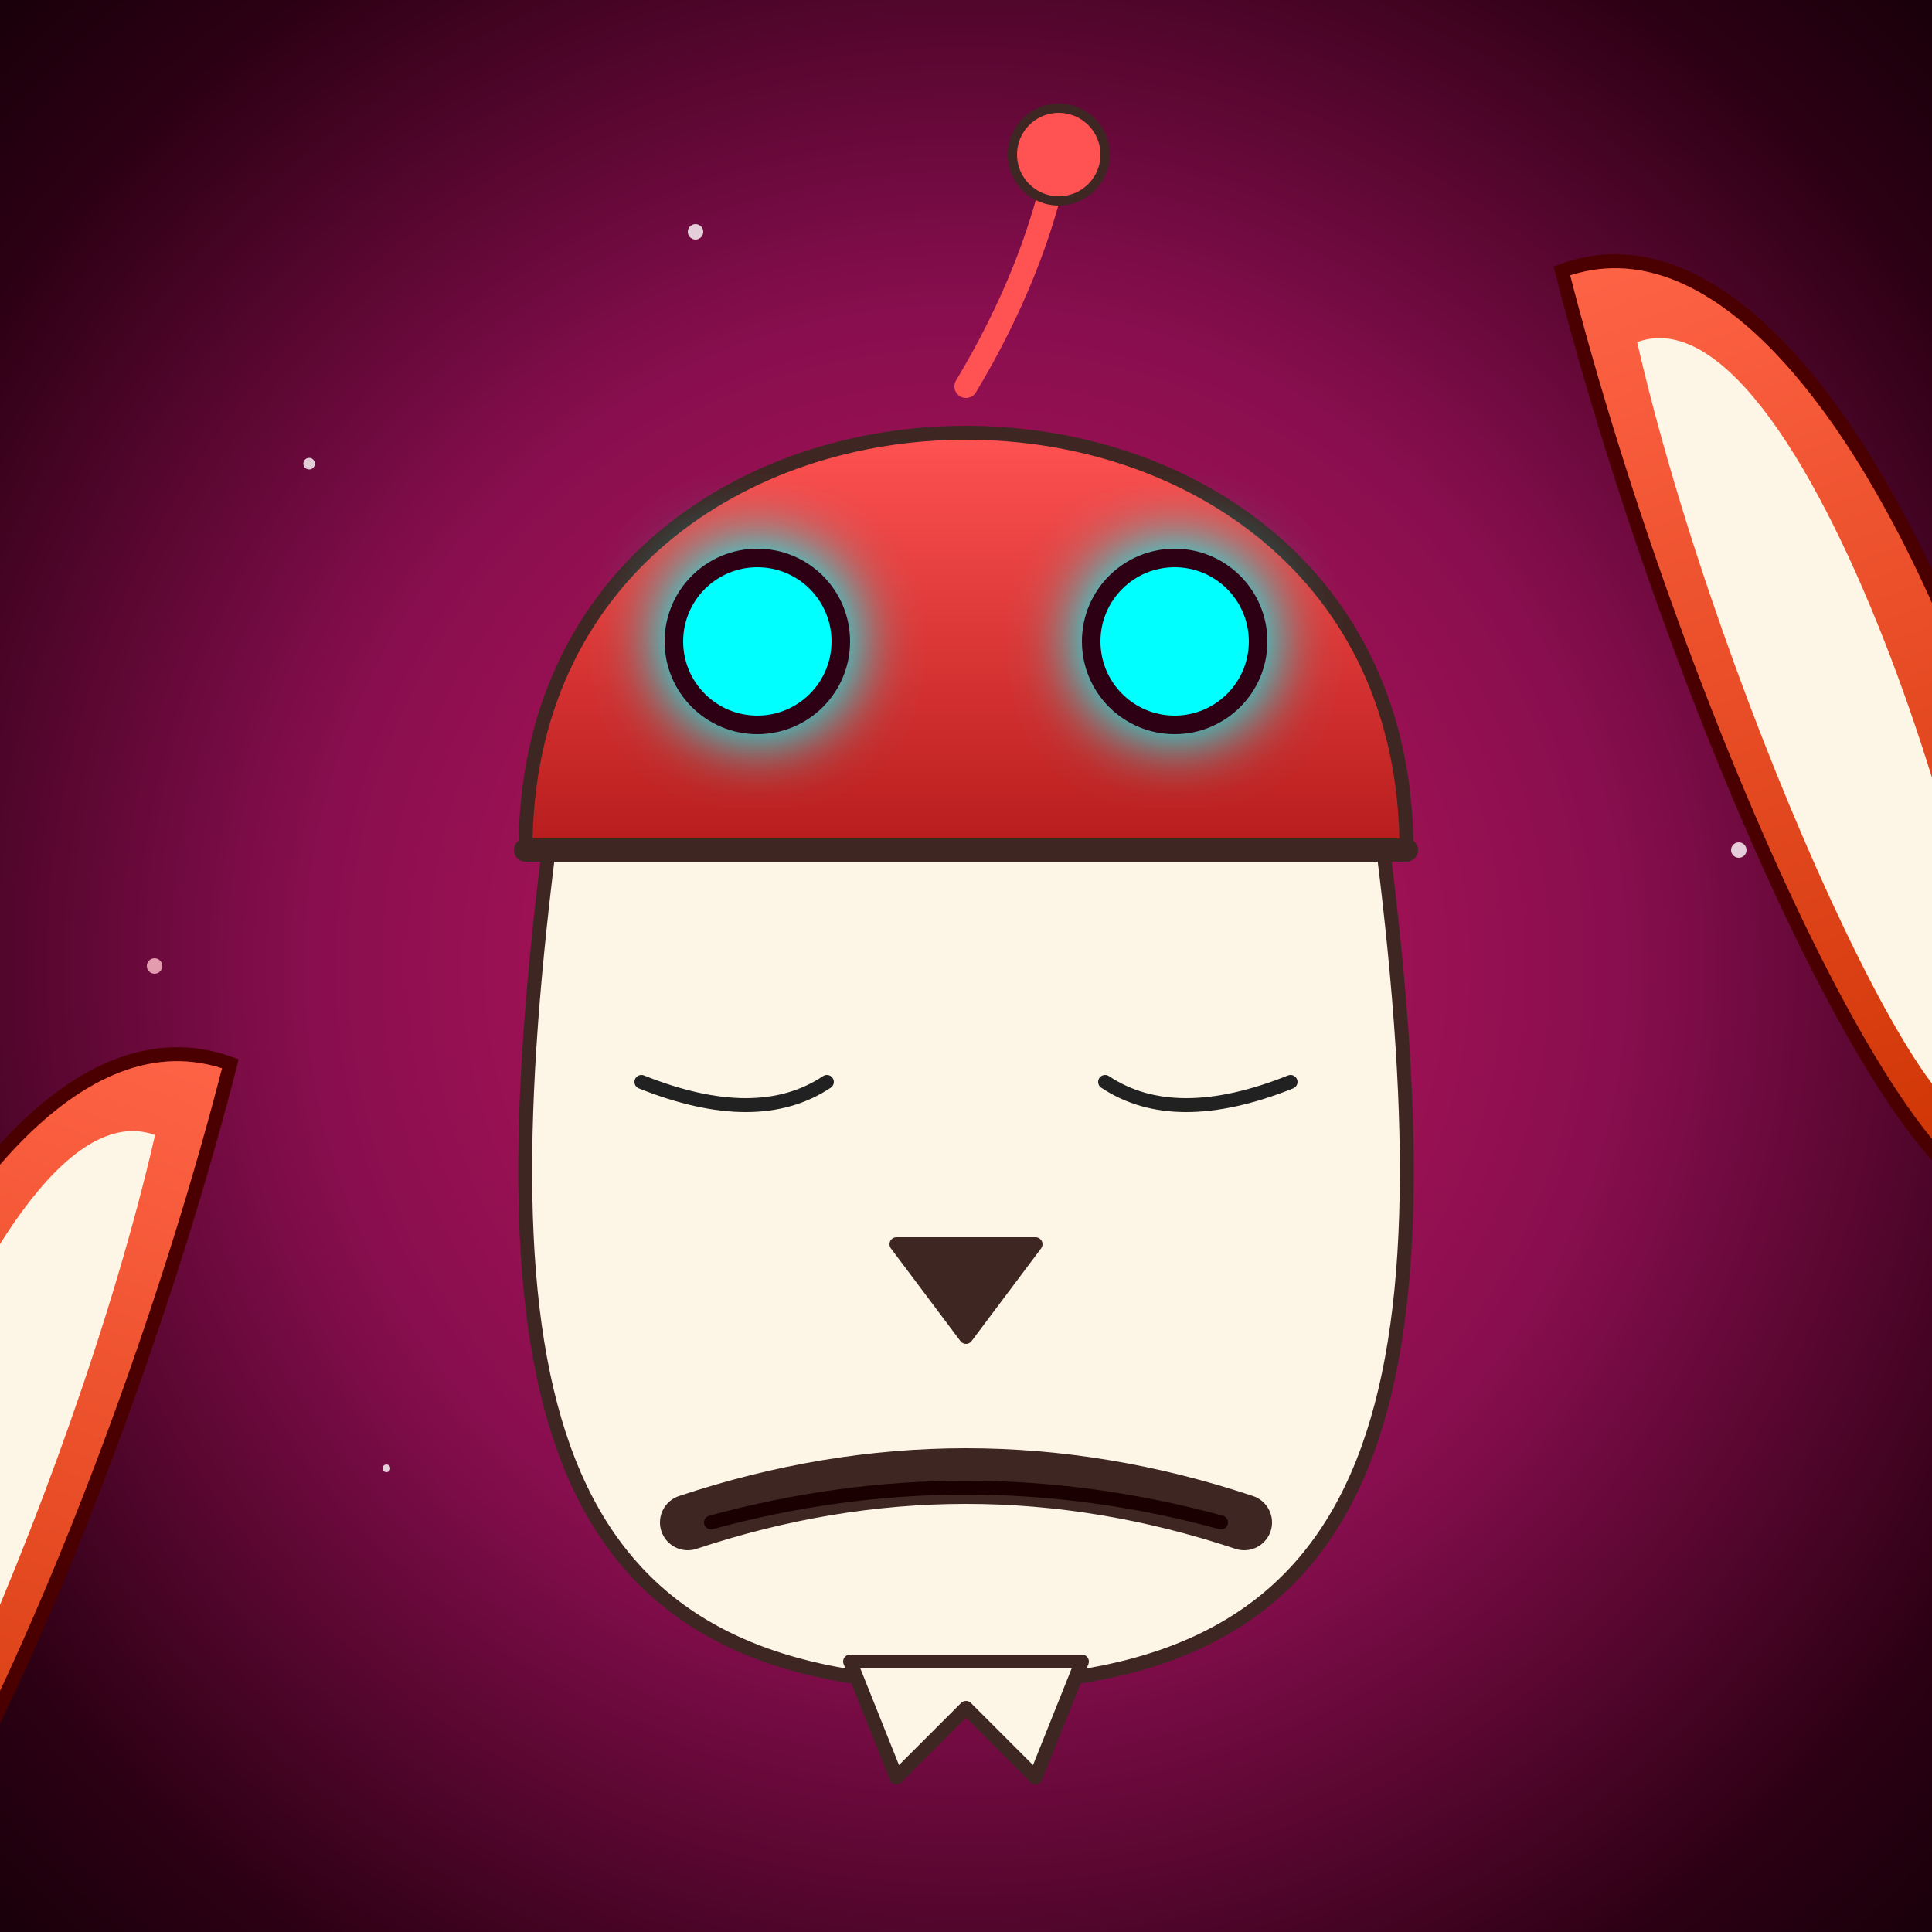
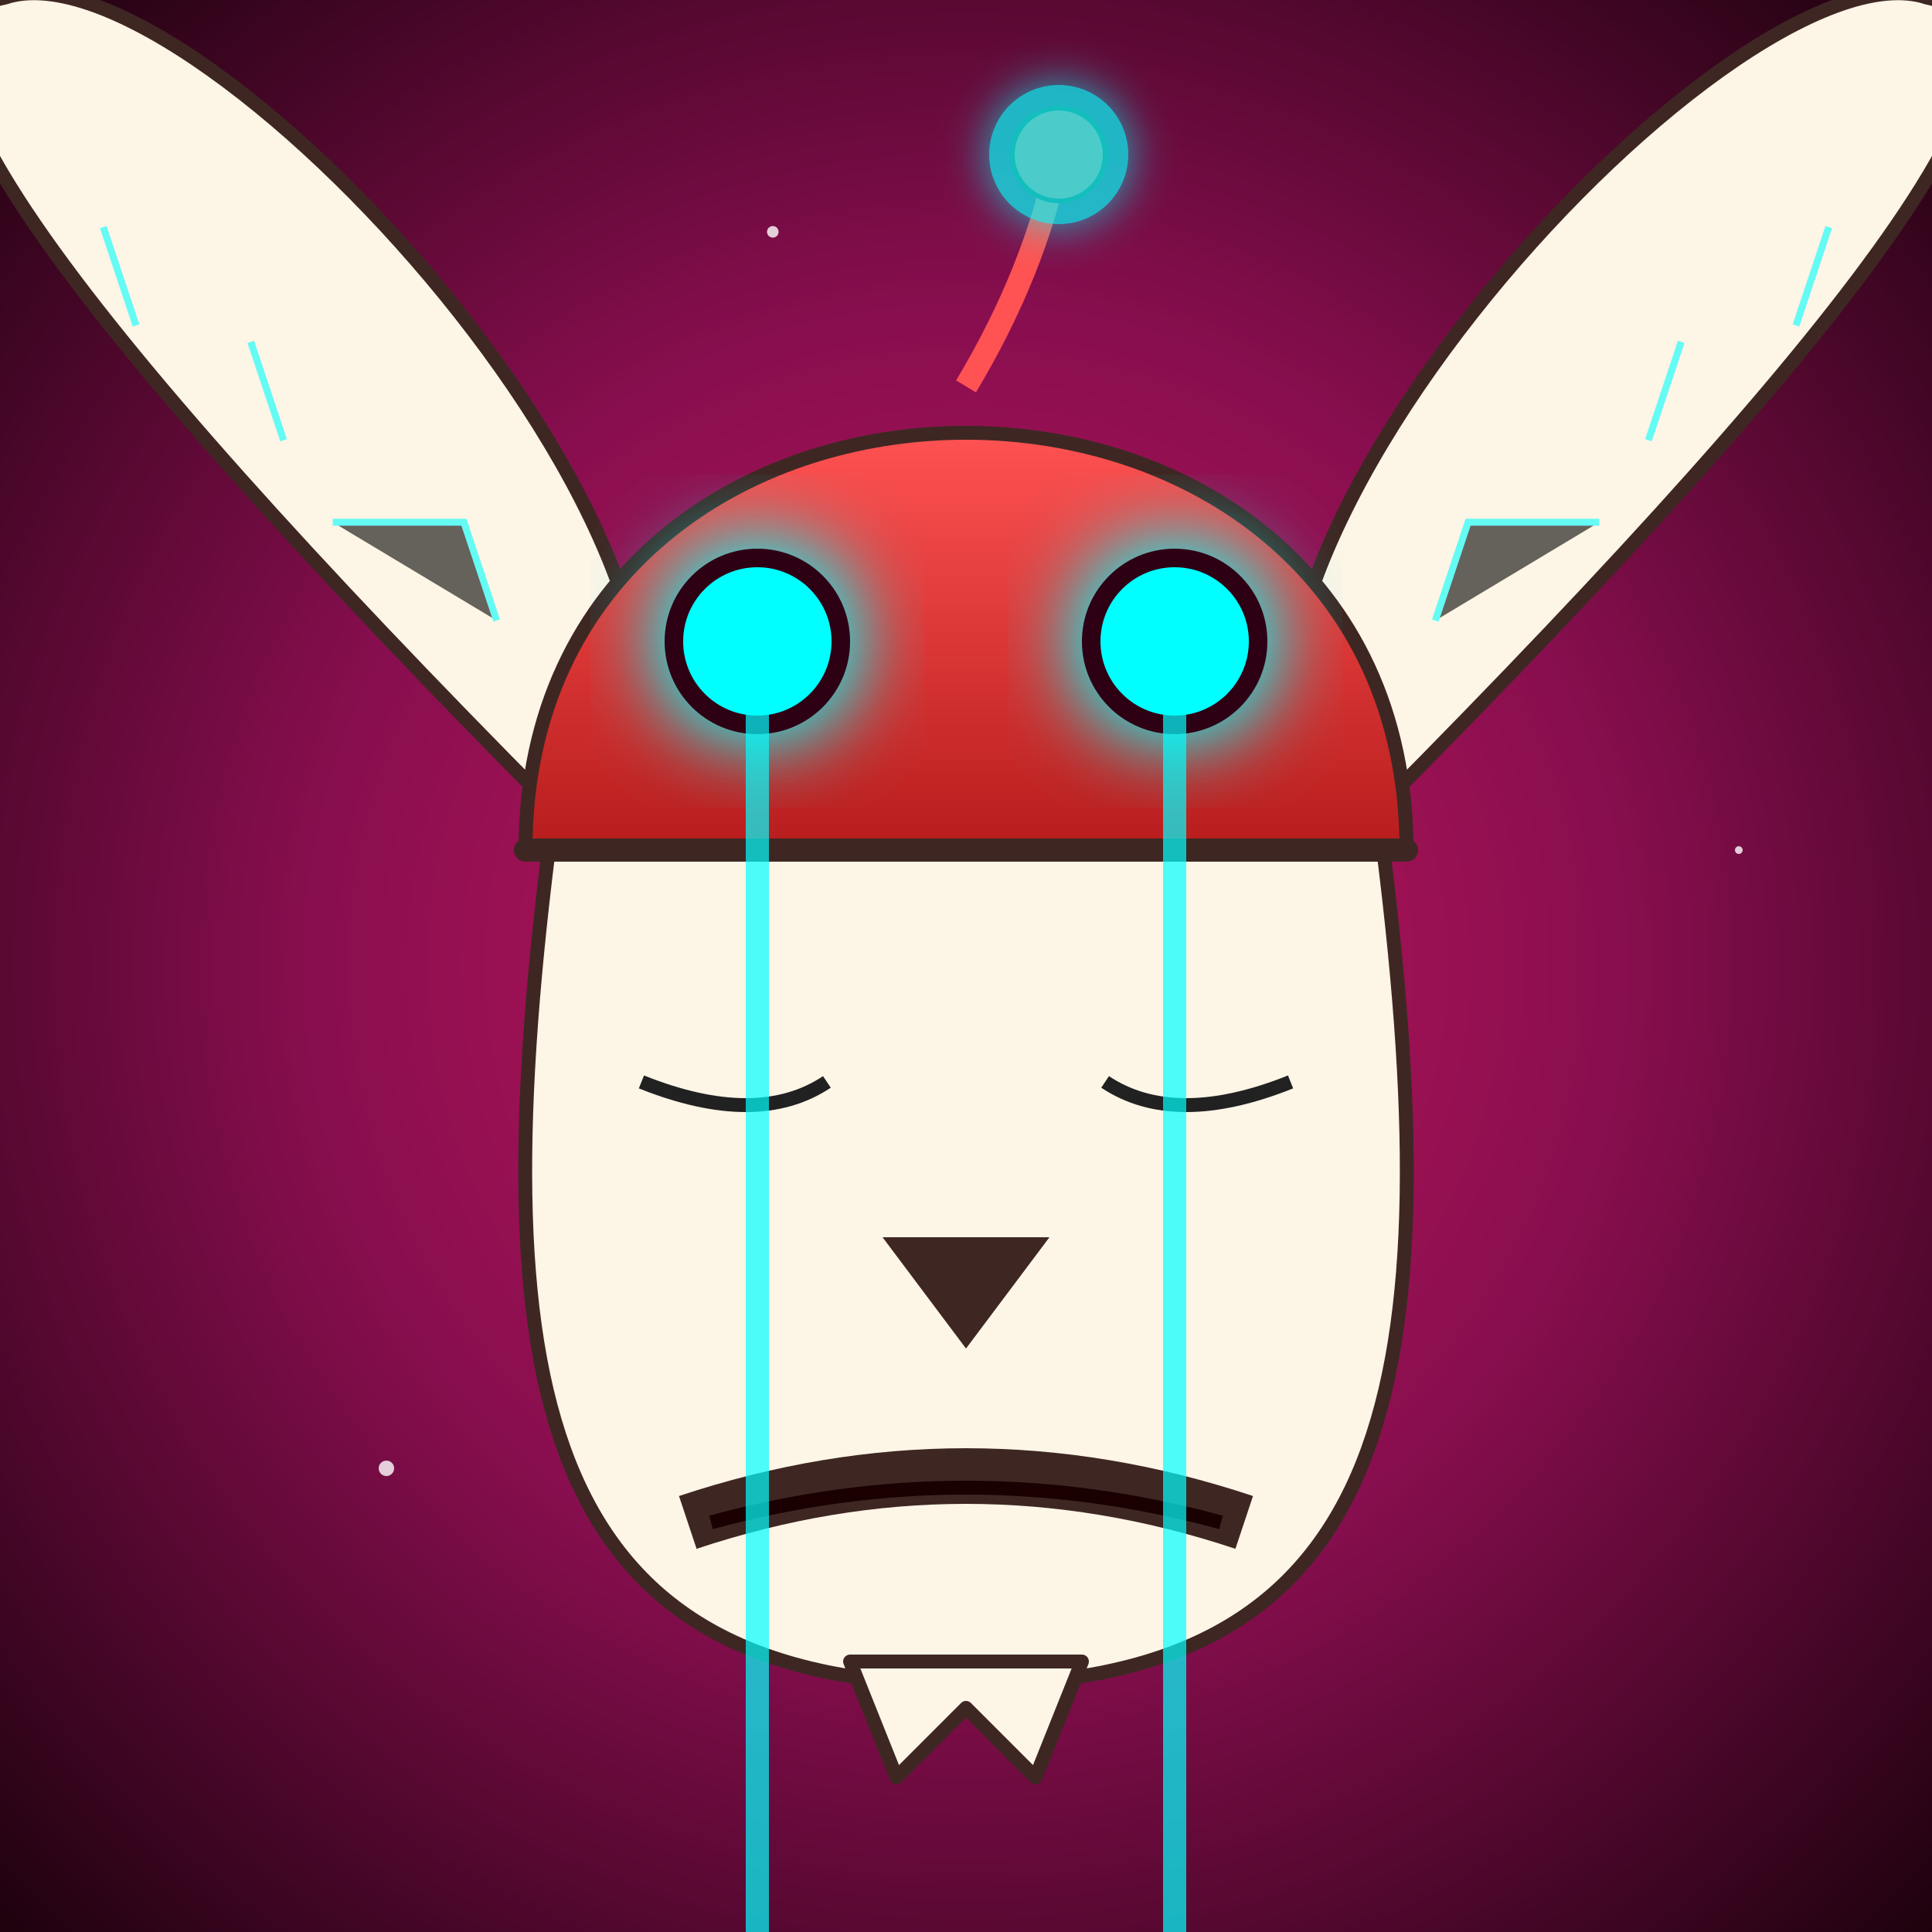
<svg xmlns="http://www.w3.org/2000/svg" viewBox="0 0 500 500" width="100%" height="100%">
  <defs>
-     <radialGradient id="spaceBg" cx="50%" cy="50%" r="75%">
+     <radialGradient id="spaceBgReading" cx="50%" cy="50%" r="75%">
      <stop offset="0%" stop-color="#C2185B" />
      <stop offset="45%" stop-color="#880E4F" />
-       <stop offset="80%" stop-color="#2D0014" />
      <stop offset="100%" stop-color="#0F0005" />
    </radialGradient>
    <linearGradient id="helmetGrad" x1="0%" y1="0%" x2="0%" y2="100%">
      <stop offset="0%" stop-color="#FF5252" />
      <stop offset="100%" stop-color="#B71C1C" />
    </linearGradient>
    <linearGradient id="orangeFur" x1="0%" y1="0%" x2="0%" y2="100%">
      <stop offset="0%" stop-color="#FF6347" />
      <stop offset="100%" stop-color="#CC3300" />
    </linearGradient>
-     <filter id="cyanGlow" x="-50%" y="-50%" width="200%" height="200%">
-       <feGaussianBlur stdDeviation="8" result="blur" />
+     <filter id="superCyanGlow" x="-50%" y="-50%" width="200%" height="200%">
+       <feGaussianBlur stdDeviation="10" result="blur" />
      <feMerge>
        <feMergeNode in="blur" />
        <feMergeNode in="blur" />
        <feMergeNode in="SourceGraphic" />
      </feMerge>
    </filter>
+     <filter id="plasmaGlow" x="-50%" y="-50%" width="200%" height="200%">
+       <feGaussianBlur stdDeviation="5" result="blur" />
+       <feMerge>
+         <feMergeNode in="blur" />
+         <feMergeNode in="SourceGraphic" />
+       </feMerge>
+     </filter>
  </defs>
  <style>
-     .float-head { transform-origin: 250px 250px; animation: float 5s infinite ease-in-out; }
-     .ear-up-left { transform-origin: 170px 200px; transform: rotate(20deg); }
-     .ear-up-right { transform-origin: 330px 200px; transform: rotate(-20deg); }
-     .vibrate-antenna { transform-origin: 250px 100px; animation: vibrate 0.1s infinite linear; }
-     .star-fast { animation: twinkle 1s infinite alternate; }
-     @keyframes float { 0%, 100% { transform: translateY(0); } 50% { transform: translateY(-10px); } }
-     @keyframes vibrate { 0% { transform: rotate(-3deg); } 50% { transform: rotate(3deg); } 100% { transform: rotate(-3deg); } }
-     @keyframes twinkle { 0% { opacity: 0.2; transform: scale(0.8); } 100% { opacity: 1; transform: scale(1.2); } }
+     .read-head { transform-origin: 250px 250px; animation: readFloat 5s infinite ease-in-out; }
+     .laser-beam { transform-origin: center; animation: laserScale 0.1s infinite alternate linear; }
+     .plasma-orb { animation: plasmaTwinkle 0.5s infinite alternate ease-in-out; }
+     @keyframes readFloat { 0%, 100% { transform: translateY(0); } 50% { transform: translateY(-5px); } }
+     @keyframes laserScale { 0% { transform: scaleY(1); opacity: 0.8; } 100% { transform: scaleY(1.05); opacity: 1; } }
+     @keyframes plasmaTwinkle { 0% { opacity: 0.6; transform: scale(1); } 100% { opacity: 1; transform: scale(1.1); } }
  </style>
-   <rect width="500" height="500" fill="url(#spaceBg)" />
+   <rect width="500" height="500" fill="url(#spaceBgReading)" />
  <g fill="#FFF" opacity="0.8">
-     <circle cx="80" cy="120" r="1.5" class="star-fast" />
-     <circle cx="40" cy="250" r="2" fill="#FFC0CB" />
-     <circle cx="100" cy="380" r="1" />
-     <circle cx="180" cy="60" r="2" class="star-fast" />
-     <circle cx="450" cy="220" r="2" class="star-fast" />
+     <circle cx="80" cy="120" r="1.5" />
+     <circle cx="200" cy="60" r="1.5" />
+     <circle cx="450" cy="220" r="1" />
+     <circle cx="100" cy="380" r="2" />
  </g>
  <g transform="translate(-50, -20) scale(1.2)">
-     <g class="float-head">
-       <g class="ear-up-left">
-         <path d="M 170 200 C 100 200, 110 400, 140 420 C 170 440, 180 300, 170 200 Z" fill="url(#orangeFur)" stroke="#4A0000" stroke-width="3" />
-         <path d="M 160 220 C 120 220, 130 380, 145 400 C 160 420, 170 300, 160 220 Z" fill="#FDF5E6" />
+     <g class="read-head">
+       <g transform="translate(170, 200) rotate(-45)">
+         <path d="M 0 0 C 70 0, 80 -200, 40 -220 C 10 -240, 0 -150, 0 0 Z" fill="#FDF5E6" stroke="#3E2723" stroke-width="3" />
+         <path d="M 20 -50 L 30 -70 L 10 -90 M 15 -110 L 25 -130 M 10 -150 L 20 -170" stroke="#00FFFF" stroke-width="1.5" opacity="0.6" />
      </g>
-       <g class="ear-up-right">
-         <path d="M 330 200 C 400 200, 390 400, 360 420 C 330 440, 320 300, 330 200 Z" fill="url(#orangeFur)" stroke="#4A0000" stroke-width="3" />
-         <path d="M 340 220 C 380 220, 370 380, 355 400 C 340 420, 330 300, 340 220 Z" fill="#FDF5E6" />
+       <g transform="translate(330, 200) rotate(45)">
+         <path d="M 0 0 C -70 0, -80 -200, -40 -220 C -10 -240, 0 -150, 0 0 Z" fill="#FDF5E6" stroke="#3E2723" stroke-width="3" />
+         <path d="M -20 -50 L -30 -70 L -10 -90 M -15 -110 L -25 -130 M -10 -150 L -20 -170" stroke="#00FFFF" stroke-width="1.5" opacity="0.6" />
      </g>
      <path d="M 160 200 C 145 320, 160 380, 250 380 C 340 380, 355 320, 340 200 Z" fill="#FDF5E6" stroke="#3E2723" stroke-width="3" />
      <path d="M 225 375 L 235 400 L 250 385 L 265 400 L 275 375 Z" fill="#FDF5E6" stroke="#3E2723" stroke-width="3" stroke-linejoin="round" />
      <path d="M 155 200 C 155 80, 345 80, 345 200 Z" fill="url(#helmetGrad)" stroke="#3E2723" stroke-width="3" />
      <line x1="155" y1="200" x2="345" y2="200" stroke="#3E2723" stroke-width="5" stroke-linecap="round" />
-       <g class="vibrate-antenna">
-         <path d="M 250 100 Q 265 75 270 50" fill="none" stroke="#FF5252" stroke-width="5" stroke-linecap="round" />
-         <circle cx="270" cy="50" r="10" fill="#FF5252" stroke="#3E2723" stroke-width="2" />
+       <g transform="translate(250, 100) rotate(0)">
+         <path d="M 0 0 Q 15 -25 20 -50" fill="none" stroke="#FF5252" stroke-width="5" />
+         <circle cx="20" cy="-50" r="10" fill="#FF5252" stroke="#3E2723" />
+         <circle cx="20" cy="-50" r="15" fill="#00FFFF" filter="url(#plasmaGlow)" class="plasma-orb" opacity="0.7" />
      </g>
-       <path d="M 180 250 Q 205 260 220 250" fill="none" stroke="#212121" stroke-width="3" stroke-linecap="round" />
-       <path d="M 280 250 Q 295 260 320 250" fill="none" stroke="#212121" stroke-width="3" stroke-linecap="round" />
-       <path d="M 235 285 L 265 285 L 250 305 Z" fill="#3E2723" stroke="#3E2723" stroke-width="3" stroke-linejoin="round" />
-       <path d="M 190 345 Q 250 325 310 345" fill="none" stroke="#3E2723" stroke-width="12" stroke-linecap="round" />
-       <path d="M 195 345 Q 250 330 305 345" fill="none" stroke="#1A0000" stroke-width="3" stroke-linecap="round" />
+       <path d="M 180 250 Q 205 260 220 250" fill="none" stroke="#212121" stroke-width="3" />
+       <path d="M 280 250 Q 295 260 320 250" fill="none" stroke="#212121" stroke-width="3" />
+       <path d="M 235 285 L 265 285 L 250 305 Z" fill="#3E2723" stroke="#3E2723" stroke-width="3" />
+       <path d="M 190 345 Q 250 325 310 345" fill="none" stroke="#3E2723" stroke-width="12" />
+       <path d="M 195 345 Q 250 330 305 345" fill="none" stroke="#1A0000" stroke-width="3" />
      <g transform="translate(205, 155)">
-         <circle cx="0" cy="0" r="18" fill="#00FFFF" filter="url(#cyanGlow)" />
+         <circle cx="0" cy="0" r="18" fill="#00FFFF" filter="url(#superCyanGlow)" />
        <circle cx="0" cy="0" r="18" fill="none" stroke="#2D0014" stroke-width="4" />
+         <path d="M 0 0 L 0 300" stroke="#00FFFF" stroke-width="5" opacity="0.7" class="laser-beam" />
      </g>
      <g transform="translate(295, 155)">
-         <circle cx="0" cy="0" r="18" fill="#00FFFF" filter="url(#cyanGlow)" />
+         <circle cx="0" cy="0" r="18" fill="#00FFFF" filter="url(#superCyanGlow)" />
        <circle cx="0" cy="0" r="18" fill="none" stroke="#2D0014" stroke-width="4" />
+         <path d="M 0 0 L 0 300" stroke="#00FFFF" stroke-width="5" opacity="0.7" class="laser-beam" />
      </g>
    </g>
  </g>
</svg>
